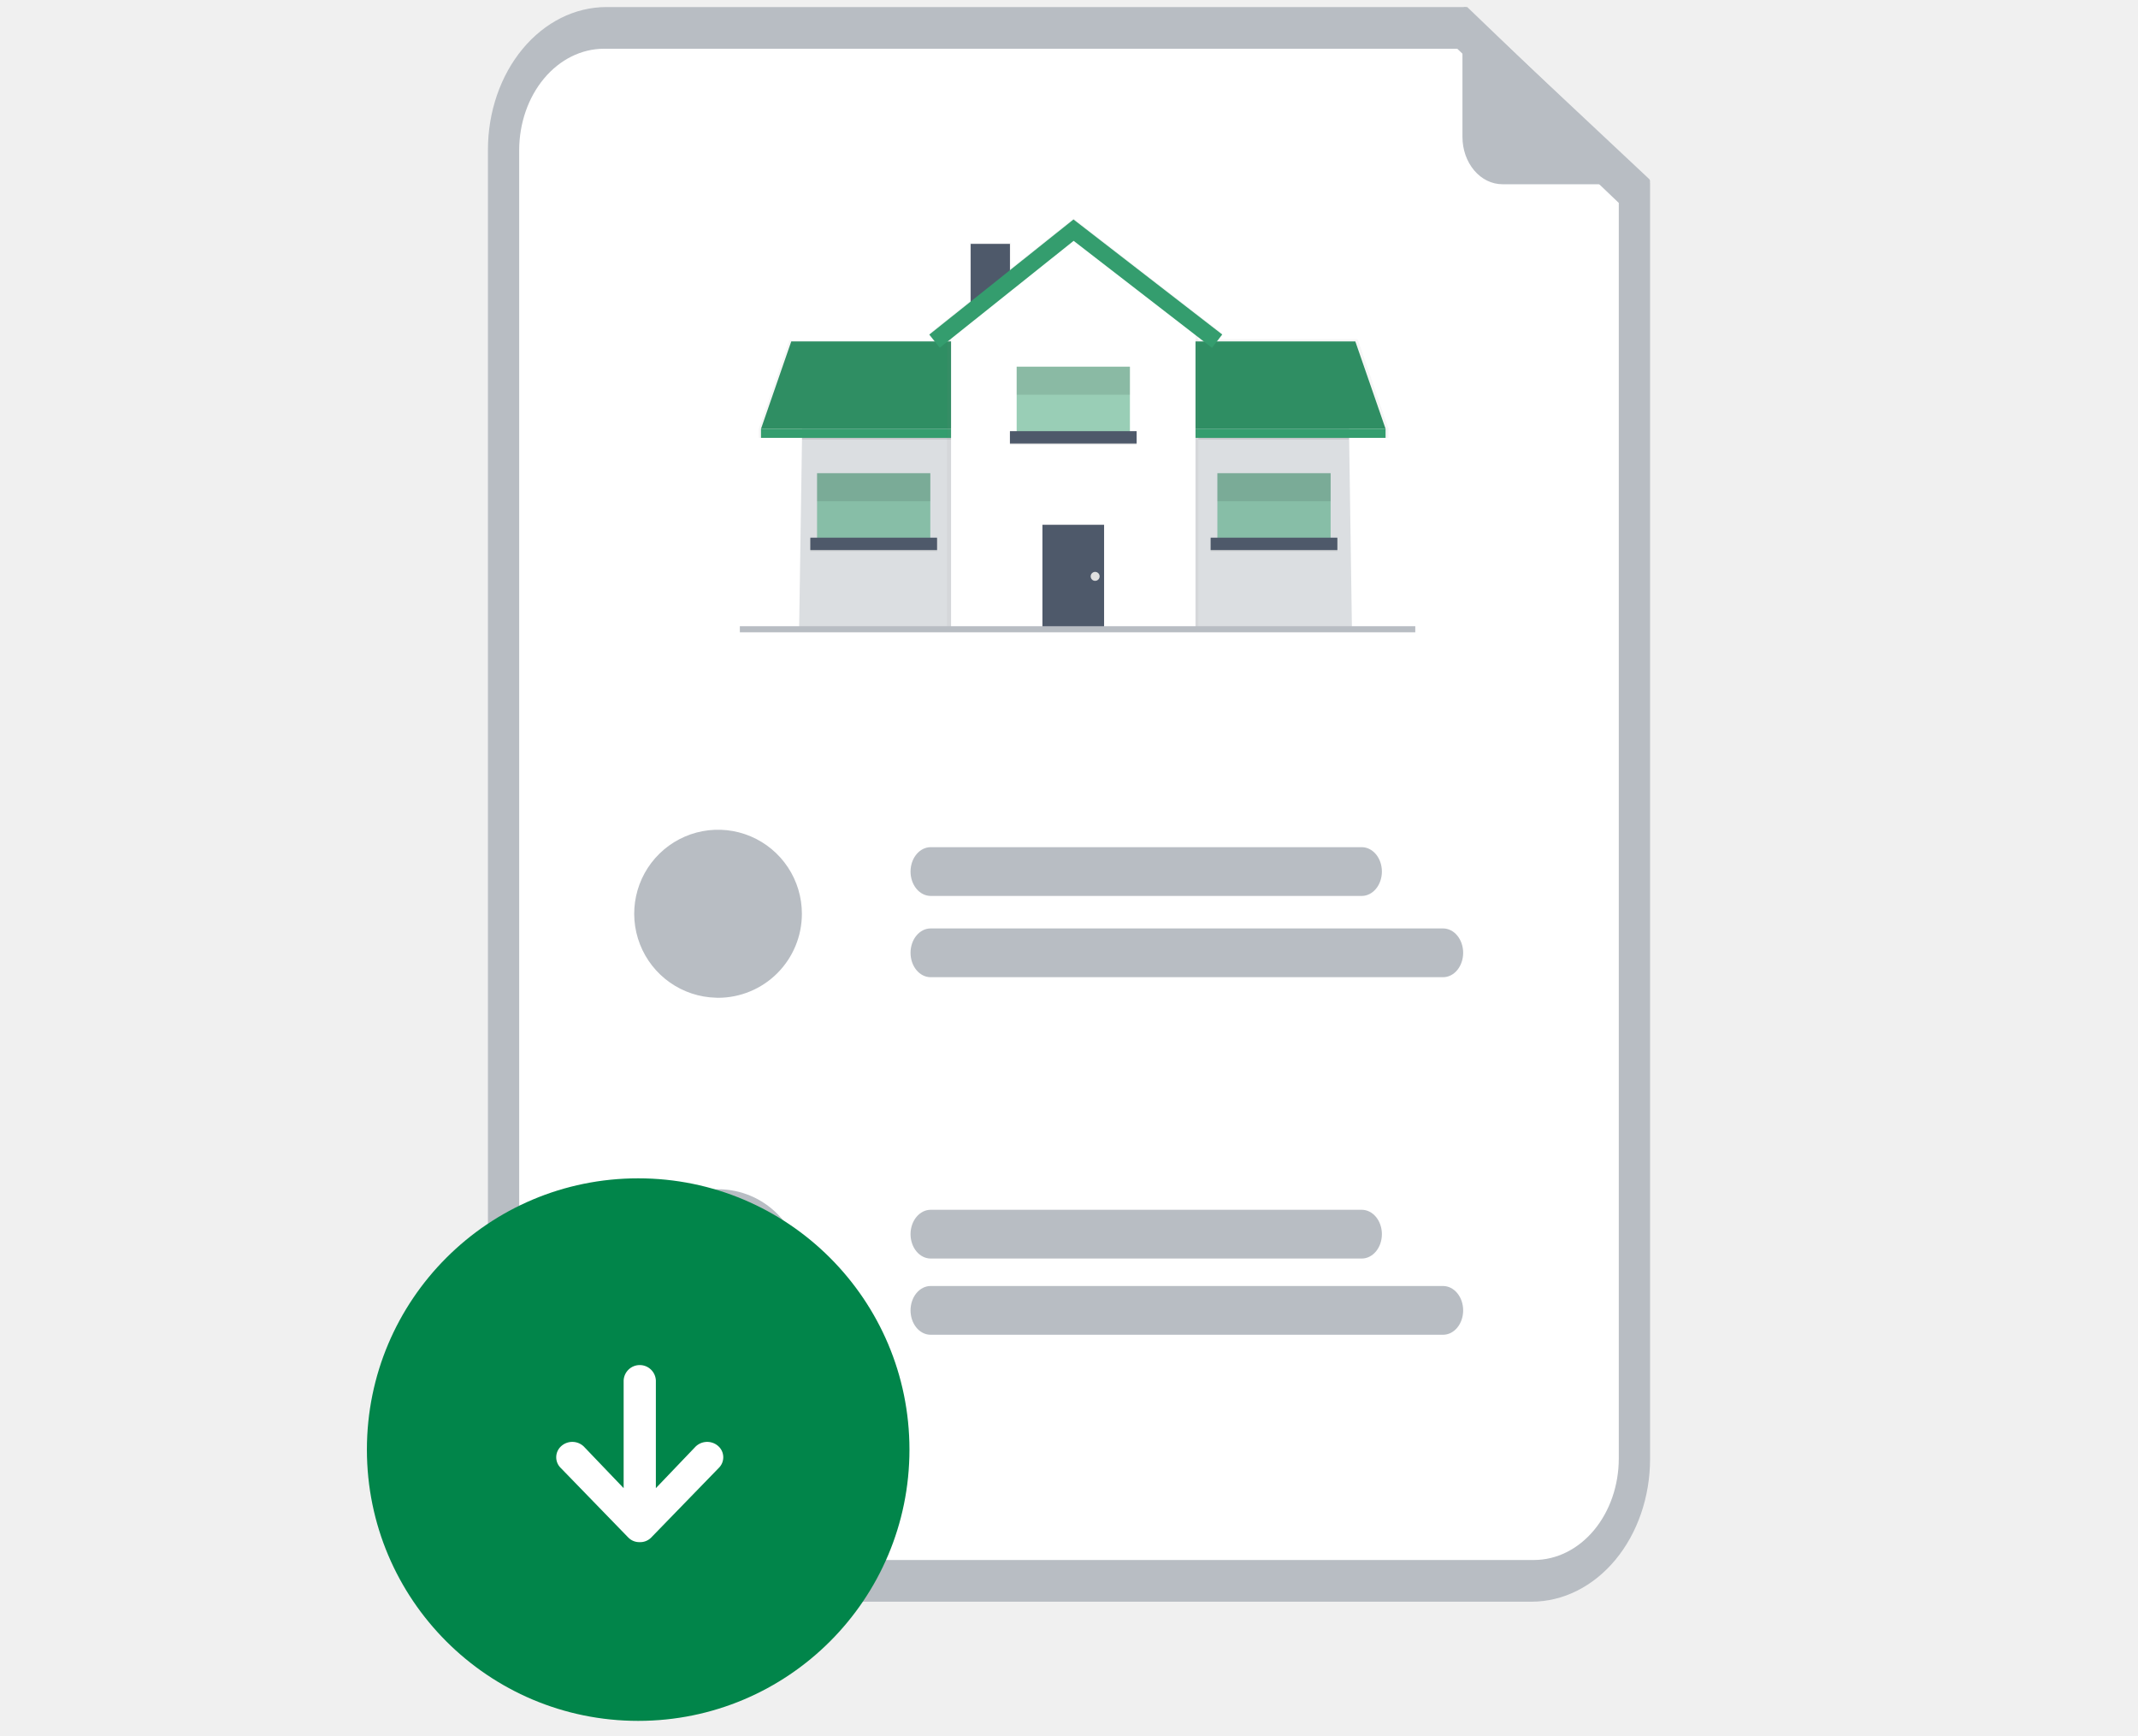
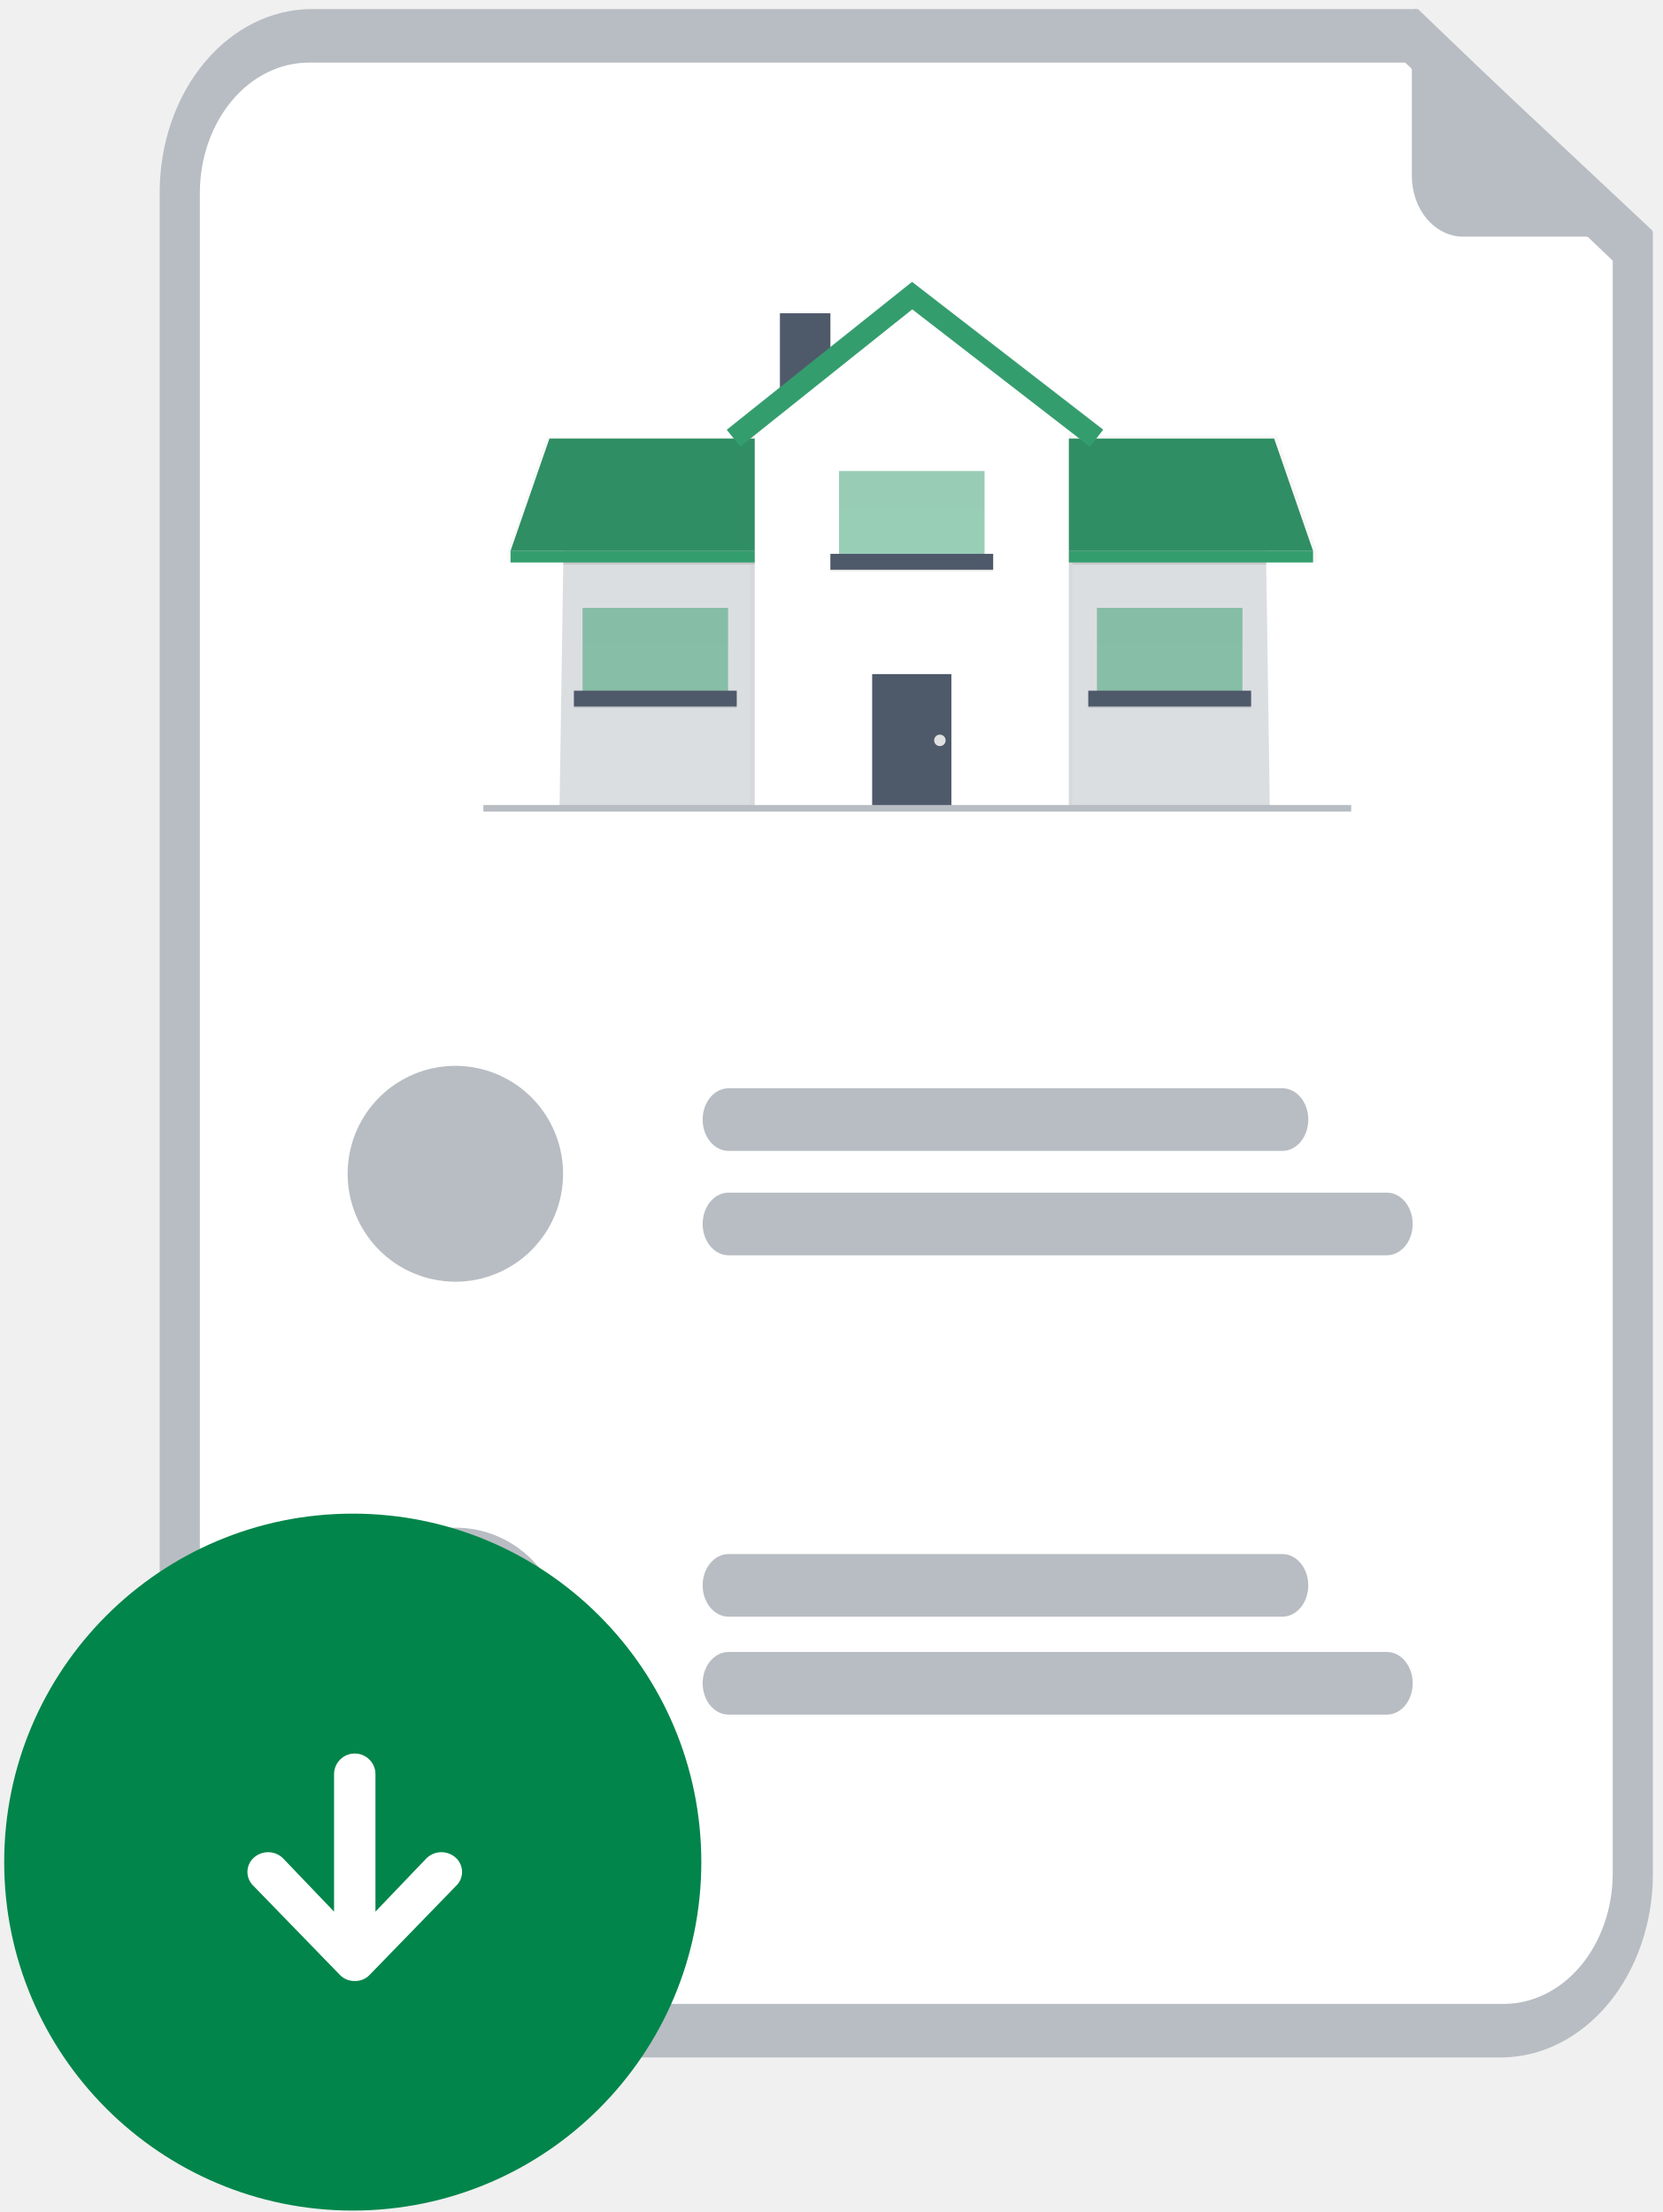
- <svg xmlns="http://www.w3.org/2000/svg" width="468" height="380" viewBox="0 0 468 380" fill="none">
-   <path d="M335.284 350.614H132.716c-6.869-.01-13.455-3.302-18.312-9.154-4.857-5.853-7.59-13.787-7.597-22.064V32.762c.007-8.277 2.74-16.212 7.597-22.064s11.443-9.144 18.312-9.154h188.456l40.022 38.435v279.417c-.008 8.277-2.74 16.211-7.598 22.064-4.857 5.852-11.443 9.144-18.312 9.154Z" fill="#B8BDC3" />
-   <path d="M132.194 10.67c-4.917.007-9.631 2.35-13.108 6.514-3.476 4.164-5.432 9.81-5.438 15.699v286.393c.006 5.889 1.962 11.535 5.438 15.699 3.477 4.164 8.191 6.506 13.108 6.513h203.607c4.917-.007 9.631-2.349 13.108-6.513 3.476-4.164 5.432-9.81 5.438-15.699V44.419l-35.352-33.748H132.194Z" fill="#fff" />
-   <path d="M298.077 185.449h-94.35c-1.171 0-2.293.562-3.121 1.563-.828 1.001-1.293 2.358-1.293 3.774 0 1.415.465 2.773 1.293 3.773.828 1.001 1.95 1.564 3.121 1.564h94.35c1.171 0 2.293-.563 3.121-1.564.828-1 1.293-2.358 1.293-3.773 0-1.416-.465-2.773-1.293-3.774-.828-1.001-1.95-1.563-3.121-1.563ZM315.882 203.238h-112.17c-1.167 0-2.286.563-3.111 1.563-.825 1.001-1.288 2.359-1.288 3.774s.463 2.773 1.288 3.774 1.944 1.563 3.111 1.563h112.17c1.166 0 2.285-.562 3.11-1.563.825-1.001 1.288-2.359 1.288-3.774s-.463-2.773-1.288-3.774c-.825-1-1.944-1.563-3.11-1.563ZM175.53 200.024a18.41 18.41 0 0 1-5.372 13.007 18.34 18.34 0 0 1-12.977 5.389 3.734 3.734 0 0 1-.473-.019 18.319 18.319 0 0 1-10.065-3.326 18.383 18.383 0 0 1-6.551-8.348 18.409 18.409 0 0 1 4.28-19.878 18.34 18.34 0 0 1 9.403-4.899 18.312 18.312 0 0 1 10.539 1.128 18.36 18.36 0 0 1 8.158 6.778 18.414 18.414 0 0 1 3.058 10.168ZM298.077 275.499h-94.35c-1.171 0-2.293-.562-3.121-1.563-.828-1.001-1.293-2.358-1.293-3.774 0-1.415.465-2.772 1.293-3.773.828-1.001 1.95-1.563 3.121-1.563h94.35c1.171 0 2.293.562 3.121 1.563.828 1.001 1.293 2.358 1.293 3.773 0 1.416-.465 2.773-1.293 3.774-.828 1.001-1.95 1.563-3.121 1.563ZM315.876 292.185h-112.17c-1.166-.002-2.283-.565-3.107-1.566-.823-1-1.286-2.357-1.286-3.771 0-1.414.463-2.77 1.286-3.771.824-1.001 1.941-1.564 3.107-1.566h112.17a3.748 3.748 0 0 1 1.685.404 4.45 4.45 0 0 1 1.429 1.157 5.53 5.53 0 0 1 .955 1.732c.221.648.335 1.343.335 2.044 0 .701-.114 1.396-.335 2.044a5.53 5.53 0 0 1-.955 1.732 4.45 4.45 0 0 1-1.429 1.157 3.748 3.748 0 0 1-1.685.404ZM157.18 297.11c10.135 0 18.352-8.233 18.352-18.389 0-10.156-8.217-18.39-18.352-18.39-10.136 0-18.352 8.234-18.352 18.39s8.216 18.389 18.352 18.389ZM360.646 40.33h-31.774c-2.32 0-4.544-1.091-6.184-3.033-1.641-1.942-2.562-4.576-2.562-7.322V2.191c0-.121.029-.24.084-.344a.583.583 0 0 1 .225-.238.472.472 0 0 1 .298-.06c.102.012.199.06.279.135l39.974 37.491a.657.657 0 0 1 .185.327.76.76 0 0 1-.008.393.651.651 0 0 1-.2.315.492.492 0 0 1-.317.12Z" fill="#B8BDC3" />
-   <path opacity=".5" d="M295.931 137.458H174.929l.861-56.823 33.982-5.891h50.817l34.48 4.172.862 58.542Z" fill="#B8BDC3" />
-   <path opacity=".7" d="M221.315 53.145h-9.081v17.92h9.081v-17.92Z" fill="url(#a)" />
-   <path opacity=".7" d="M212.23 93.867V74.498h-39.443l-6.698 19.37v1.984h46.39v-1.985h-.249Z" fill="url(#b)" />
-   <path d="M212.236 93.889H166.58l6.627-19.145h39.029v19.145Z" fill="#349D6E" />
-   <path opacity=".1" d="M212.236 93.889H166.58l6.627-19.145h39.029v19.145Z" fill="#000" />
-   <path d="M212.481 93.889H166.58v1.964h45.901v-1.964Z" fill="#349D6E" />
-   <path opacity=".7" d="M297.192 74.253h-39.548V93.84h-.249v2.01h46.517v-2.01l-6.72-19.588Z" fill="url(#c)" />
-   <path d="M257.643 93.889h45.656l-6.627-19.145h-39.029v19.145Z" fill="#349D6E" />
-   <path opacity=".1" d="M257.643 93.889h45.656l-6.627-19.145h-39.029v19.145Z" fill="#000" />
-   <path d="M257.396 95.852h45.9v-1.964h-45.9v1.964Z" fill="#349D6E" />
-   <path opacity=".5" d="M203.642 103.585h-24.791v15.463h24.791v-15.463Z" fill="#349D6E" />
-   <path opacity=".1" d="M205.115 117.945h-27.736v2.699h27.736v-2.699Z" fill="#000" />
-   <path d="M205.115 117.7h-27.736v2.699h27.736V117.7Z" fill="#4E596A" />
-   <path opacity=".1" d="M203.648 103.586h-24.792v6.137h24.792v-6.137Z" fill="#000" />
-   <path opacity=".5" d="M291.272 103.585H266.48v15.463h24.792v-15.463Z" fill="#349D6E" />
-   <path opacity=".1" d="M292.742 117.945h-27.735v2.699h27.735v-2.699Z" fill="#000" />
-   <path d="M292.742 117.7h-27.735v2.699h27.735V117.7Z" fill="#4E596A" />
-   <path opacity=".1" d="M291.273 103.586h-24.792v6.137h24.792v-6.137Z" fill="#000" />
-   <path opacity=".7" d="m265.297 75.892-30.278-23.415-29.303 23.398L203.419 73l31.566-25.201 32.563 25.184-2.251 2.91Z" fill="url(#d)" />
-   <path opacity=".1" d="M208.183 95.852h-32.647v.367h32.647v-.367ZM295.322 95.852h-33.015v.368h33.015v-.368Z" fill="#000" />
-   <path d="M221.071 53.39h-8.59v17.67h8.59V53.39Z" fill="#4E596A" />
-   <path opacity=".7" d="M262.306 137.458h-54.981V70.204l27.727-.612 27.254.612v67.254Z" fill="url(#e)" />
-   <path d="M261.691 137.457h-53.507V70.203l26.755-19.023 26.752 19.023v67.254Z" fill="#fff" />
-   <path d="M241.682 114.875h-13.498v22.583h13.498v-22.583Z" fill="#4E596A" />
-   <path opacity=".1" d="M248.804 94.627h-27.735v2.699h27.735v-2.7Z" fill="#000" />
-   <path opacity=".5" d="M247.335 80.267h-24.791V95.73h24.791V80.267Z" fill="#349D6E" />
-   <path d="M248.804 94.382h-27.735v2.7h27.735v-2.7Z" fill="#4E596A" />
-   <path opacity=".1" d="M247.336 80.267h-24.792v6.137h24.792v-6.137Z" fill="#000" />
-   <path d="m265.293 76.137-30.278-23.415-29.302 23.398-2.298-2.876 31.567-25.202 32.562 25.185-2.251 2.91Z" fill="#349D6E" />
-   <path d="M239.724 127.148a.98.98 0 1 0 0-1.96.98.98 0 0 0 0 1.96Z" fill="#E0E0E0" />
-   <path d="M161.951 137.746h147.847" stroke="#B8BDC3" stroke-width="1.333" />
-   <path d="M139.695 376.705c32.796 0 59.382-26.587 59.382-59.383 0-32.795-26.586-59.382-59.382-59.382s-59.382 26.587-59.382 59.382c0 32.796 26.586 59.383 59.382 59.383Z" fill="#01854A" />
-   <path d="m157.293 321.38-14.767 15.21a3.357 3.357 0 0 1-2.462.991h-.049a3.376 3.376 0 0 1-2.468-.991l-14.76-15.21c-.049-.057-.105-.106-.155-.155a3.264 3.264 0 0 1 .155-4.606 3.632 3.632 0 0 1 4.979 0l8.747 9.142v-23.572a3.53 3.53 0 0 1 7.053 0v23.572l8.741-9.142a3.643 3.643 0 0 1 5.141.155 3.271 3.271 0 0 1-.155 4.606Z" fill="#fff" />
+ <svg xmlns="http://www.w3.org/2000/svg" width="121" height="161" viewBox="0 0 121 161" fill="none">
+   <path d="M109.205 149.752H22.686C19.752 149.748 16.939 148.342 14.864 145.842C12.789 143.342 11.622 139.953 11.619 136.418V13.992C11.622 10.457 12.789 7.068 14.864 4.569C16.939 2.069 19.752 0.663 22.686 0.659H103.178L120.272 17.075V136.418C120.268 139.953 119.101 143.342 117.027 145.842C114.952 148.342 112.139 149.748 109.205 149.752Z" fill="#B8BDC3" />
+   <path d="M22.463 4.557C20.363 4.56 18.35 5.56 16.865 7.339C15.38 9.118 14.544 11.529 14.542 14.044V136.367C14.544 138.883 15.38 141.294 16.865 143.073C18.35 144.851 20.363 145.852 22.463 145.854H109.427C111.527 145.852 113.54 144.851 115.025 143.073C116.51 141.294 117.346 138.883 117.348 136.367V18.972L102.249 4.557H22.463Z" fill="white" />
+   <path d="M93.312 79.209H53.014C52.514 79.209 52.034 79.449 51.681 79.876C51.327 80.304 51.128 80.884 51.128 81.488C51.128 82.093 51.327 82.673 51.681 83.1C52.034 83.528 52.514 83.768 53.014 83.768H93.312C93.812 83.768 94.292 83.528 94.645 83.1C94.999 82.673 95.197 82.093 95.197 81.488C95.197 80.884 94.999 80.304 94.645 79.876C94.292 79.449 93.812 79.209 93.312 79.209Z" fill="#B8BDC3" />
+   <path d="M100.917 86.806H53.007C52.509 86.806 52.031 87.047 51.679 87.474C51.326 87.902 51.128 88.481 51.128 89.086C51.128 89.69 51.326 90.27 51.679 90.698C52.031 91.125 52.509 91.365 53.007 91.365H100.917C101.415 91.365 101.893 91.125 102.245 90.698C102.597 90.27 102.795 89.69 102.795 89.086C102.795 88.481 102.597 87.902 102.245 87.474C101.893 87.047 101.415 86.806 100.917 86.806Z" fill="#B8BDC3" />
+   <path d="M40.972 85.434C40.972 86.465 40.77 87.487 40.376 88.44C39.982 89.393 39.405 90.259 38.677 90.989C37.95 91.719 37.085 92.297 36.134 92.692C35.183 93.087 34.164 93.291 33.134 93.291C33.067 93.292 33 93.29 32.933 93.283C31.391 93.243 29.896 92.749 28.634 91.862C27.371 90.975 26.398 89.735 25.836 88.296C25.273 86.858 25.147 85.285 25.472 83.775C25.797 82.265 26.559 80.884 27.664 79.806C28.768 78.728 30.165 78 31.68 77.714C33.195 77.427 34.761 77.595 36.181 78.195C37.601 78.796 38.814 79.803 39.666 81.091C40.518 82.378 40.972 83.889 40.972 85.434Z" fill="#B8BDC3" />
+   <path d="M93.312 117.67H53.014C52.514 117.67 52.034 117.429 51.681 117.002C51.327 116.574 51.128 115.995 51.128 115.39C51.128 114.786 51.327 114.206 51.681 113.778C52.034 113.351 52.514 113.111 53.014 113.111H93.312C93.812 113.111 94.292 113.351 94.645 113.778C94.999 114.206 95.197 114.786 95.197 115.39C95.197 115.995 94.999 116.574 94.645 117.002C94.292 117.429 93.812 117.67 93.312 117.67Z" fill="#B8BDC3" />
+   <path d="M100.914 124.797H53.005C52.507 124.797 52.03 124.556 51.678 124.129C51.326 123.701 51.128 123.122 51.128 122.518C51.128 121.914 51.326 121.335 51.678 120.907C52.03 120.48 52.507 120.239 53.005 120.239H100.914C101.161 120.238 101.406 120.297 101.634 120.411C101.862 120.526 102.07 120.693 102.244 120.905C102.419 121.117 102.558 121.368 102.652 121.645C102.747 121.922 102.795 122.218 102.795 122.518C102.795 122.818 102.747 123.114 102.652 123.391C102.558 123.668 102.419 123.919 102.244 124.131C102.07 124.343 101.862 124.51 101.634 124.625C101.406 124.739 101.161 124.798 100.914 124.797Z" fill="#B8BDC3" />
+   <path d="M33.134 126.9C37.463 126.9 40.973 123.384 40.973 119.046C40.973 114.708 37.463 111.192 33.134 111.192C28.805 111.192 25.296 114.708 25.296 119.046C25.296 123.384 28.805 126.9 33.134 126.9Z" fill="#B8BDC3" />
+   <path d="M120.038 17.225H106.467C105.476 17.225 104.526 16.759 103.825 15.93C103.125 15.1 102.731 13.975 102.731 12.802V0.935C102.731 0.883 102.744 0.832 102.767 0.788C102.79 0.744 102.824 0.709 102.863 0.687C102.903 0.664 102.947 0.655 102.99 0.661C103.034 0.666 103.075 0.686 103.11 0.719L120.183 16.732C120.221 16.767 120.249 16.816 120.262 16.871C120.276 16.926 120.275 16.985 120.259 17.039C120.243 17.093 120.213 17.14 120.173 17.174C120.134 17.207 120.087 17.225 120.038 17.225Z" fill="#B8BDC3" />
+   <path opacity="0.5" d="M92.397 58.709H40.715L41.083 34.44L55.597 31.923H77.302L92.029 33.705L92.397 58.709Z" fill="#B8BDC3" />
+   <g opacity="0.7">
+     <path opacity="0.7" d="M60.527 22.698H56.648V30.352H60.527V22.698Z" fill="url(#paint0_linear_4884_311047)" />
+   </g>
+   <g opacity="0.7">
+     <path opacity="0.7" d="M56.647 40.091V31.819H39.8L36.939 40.091V40.939H56.753V40.091H56.647Z" fill="url(#paint1_linear_4884_311047)" />
+   </g>
+   <path d="M56.649 40.1H37.149L39.979 31.923H56.649V40.1Z" fill="#349D6E" />
+   <path opacity="0.1" d="M56.649 40.1H37.149L39.979 31.923H56.649V40.1Z" fill="black" />
+   <path d="M56.754 40.1H37.149V40.939H56.754V40.1Z" fill="#349D6E" />
+   <g opacity="0.7">
+     <path opacity="0.7" d="M92.936 31.712H76.044V40.079H75.938V40.937H95.806V40.079L92.936 31.712Z" fill="url(#paint2_linear_4884_311047)" />
+   </g>
+   <path d="M76.043 40.1H95.543L92.713 31.923H76.043V40.1Z" fill="#349D6E" />
+   <path opacity="0.1" d="M76.043 40.1H95.543L92.713 31.923H76.043V40.1Z" fill="black" />
+   <path d="M75.938 40.939H95.543V40.1H75.938V40.939Z" fill="#349D6E" />
+   <path opacity="0.5" d="M52.979 44.242H42.39V50.846H52.979V44.242Z" fill="#349D6E" />
+   <path opacity="0.1" d="M53.608 50.375H41.761V51.528H53.608V50.375Z" fill="black" />
+   <path d="M53.607 50.27H41.761V51.423H53.607V50.27Z" fill="#4E596A" />
+   <g opacity="0.1">
+     <path opacity="0.1" d="M52.979 44.242H42.39V46.863H52.979V44.242Z" fill="black" />
+   </g>
+   <path opacity="0.5" d="M90.407 44.242H79.818V50.846H90.407V44.242Z" fill="#349D6E" />
+   <path opacity="0.1" d="M91.035 50.375H79.189V51.528H91.035V50.375Z" fill="black" />
+   <path d="M91.035 50.27H79.189V51.423H91.035V50.27Z" fill="#4E596A" />
+   <g opacity="0.1">
+     <path opacity="0.1" d="M90.408 44.242H79.819V46.863H90.408V44.242Z" fill="black" />
+   </g>
+   <g opacity="0.7">
+     <path opacity="0.7" d="M79.311 32.413L66.379 22.413L53.863 32.406L52.882 31.178L66.364 20.414L80.272 31.171L79.311 32.413Z" fill="url(#paint3_linear_4884_311047)" />
+   </g>
+   <path opacity="0.1" d="M54.919 40.939H40.974V41.096H54.919V40.939Z" fill="black" />
+   <path opacity="0.1" d="M92.137 40.939H78.036V41.096H92.137V40.939Z" fill="black" />
+   <path d="M60.422 22.802H56.753V30.35H60.422V22.802Z" fill="#4E596A" />
+   <g opacity="0.7">
+     <path opacity="0.7" d="M78.036 58.709H54.553V29.983L66.395 29.722L78.036 29.983V58.709Z" fill="url(#paint4_linear_4884_311047)" />
+   </g>
+   <path d="M77.773 58.709H54.919V29.984L66.347 21.859L77.773 29.984V58.709Z" fill="white" />
+   <path d="M69.227 49.064H63.462V58.709H69.227V49.064Z" fill="#4E596A" />
+   <path opacity="0.1" d="M72.268 40.415H60.422V41.568H72.268V40.415Z" fill="black" />
+   <path opacity="0.5" d="M71.641 34.283H61.052V40.887H71.641V34.283Z" fill="#349D6E" />
+   <path d="M72.268 40.311H60.422V41.464H72.268V40.311Z" fill="#4E596A" />
+   <g opacity="0.1">
+     <path opacity="0.1" d="M71.641 34.283H61.052V36.904H71.641V34.283Z" fill="black" />
+   </g>
+   <path d="M79.311 32.517L66.379 22.517L53.864 32.51L52.882 31.282L66.365 20.518L80.273 31.275L79.311 32.517Z" fill="#349D6E" />
+   <path d="M68.39 54.306C68.621 54.306 68.808 54.119 68.808 53.888C68.808 53.656 68.621 53.469 68.39 53.469C68.159 53.469 67.971 53.656 67.971 53.888C67.971 54.119 68.159 54.306 68.39 54.306Z" fill="#E0E0E0" />
+   <path d="M35.173 58.832H98.32" stroke="#B8BDC3" stroke-width="0.481" />
+   <path d="M25.668 160.895C39.675 160.895 51.031 149.54 51.031 135.532C51.031 121.525 39.675 110.169 25.668 110.169C11.66 110.169 0.305 121.525 0.305 135.532C0.305 149.54 11.66 160.895 25.668 160.895Z" fill="#01854A" />
+   <path d="M33.183 137.266L26.876 143.762C26.739 143.901 26.575 144.01 26.394 144.082C26.213 144.155 26.02 144.19 25.825 144.186H25.804C25.609 144.19 25.415 144.155 25.233 144.082C25.052 144.009 24.887 143.901 24.75 143.762L18.445 137.266C18.424 137.242 18.4 137.221 18.379 137.2C18.128 136.93 17.993 136.571 18.006 136.203C18.018 135.834 18.176 135.485 18.445 135.233C18.733 134.962 19.113 134.811 19.509 134.811C19.904 134.811 20.284 134.962 20.572 135.233L24.308 139.137V129.069C24.326 128.682 24.492 128.316 24.772 128.047C25.053 127.779 25.426 127.629 25.814 127.629C26.203 127.629 26.576 127.779 26.856 128.047C27.137 128.316 27.303 128.682 27.32 129.069V139.137L31.054 135.233C31.342 134.962 31.723 134.811 32.118 134.811C32.514 134.811 32.895 134.962 33.183 135.233C33.204 135.254 33.225 135.275 33.249 135.299C33.5 135.569 33.634 135.927 33.622 136.296C33.609 136.664 33.452 137.013 33.183 137.266Z" fill="white" />
  <defs>
-     <linearGradient id="a" x1="3165.64" y1="2243.88" x2="3165.64" y2="1483.71" gradientUnits="userSpaceOnUse">
-       <stop stop-color="gray" stop-opacity=".25" />
-       <stop offset=".54" stop-color="gray" stop-opacity=".12" />
-       <stop offset="1" stop-color="gray" stop-opacity=".1" />
+     <linearGradient id="paint0_linear_4884_311047" x1="1318.1" y1="958.395" x2="1318.1" y2="633.714" gradientUnits="userSpaceOnUse">
+       <stop stop-color="#808080" stop-opacity="0.25" />
+       <stop offset="0.54" stop-color="#808080" stop-opacity="0.12" />
+       <stop offset="1" stop-color="#808080" stop-opacity="0.1" />
    </linearGradient>
-     <linearGradient id="b" x1="12235" y1="3938.47" x2="12235" y2="2858.82" gradientUnits="userSpaceOnUse">
-       <stop stop-color="gray" stop-opacity=".25" />
-       <stop offset=".54" stop-color="gray" stop-opacity=".12" />
-       <stop offset="1" stop-color="gray" stop-opacity=".1" />
+     <linearGradient id="paint1_linear_4884_311047" x1="5191.77" y1="1682.18" x2="5191.77" y2="1221.05" gradientUnits="userSpaceOnUse">
+       <stop stop-color="#808080" stop-opacity="0.25" />
+       <stop offset="0.54" stop-color="#808080" stop-opacity="0.12" />
+       <stop offset="1" stop-color="#808080" stop-opacity="0.1" />
    </linearGradient>
-     <linearGradient id="c" x1="22422.8" y1="3982.55" x2="22422.8" y2="2877.99" gradientUnits="userSpaceOnUse">
-       <stop stop-color="gray" stop-opacity=".25" />
-       <stop offset=".54" stop-color="gray" stop-opacity=".12" />
-       <stop offset="1" stop-color="gray" stop-opacity=".1" />
+     <linearGradient id="paint2_linear_4884_311047" x1="9543.13" y1="1701.01" x2="9543.13" y2="1229.23" gradientUnits="userSpaceOnUse">
+       <stop stop-color="#808080" stop-opacity="0.25" />
+       <stop offset="0.54" stop-color="#808080" stop-opacity="0.12" />
+       <stop offset="1" stop-color="#808080" stop-opacity="0.1" />
    </linearGradient>
-     <linearGradient id="d" x1="23901.6" y1="3803.74" x2="23901.6" y2="1934.9" gradientUnits="userSpaceOnUse">
-       <stop stop-color="gray" stop-opacity=".25" />
-       <stop offset=".54" stop-color="gray" stop-opacity=".12" />
-       <stop offset="1" stop-color="gray" stop-opacity=".1" />
+     <linearGradient id="paint3_linear_4884_311047" x1="10174.8" y1="1624.64" x2="10174.8" y2="826.425" gradientUnits="userSpaceOnUse">
+       <stop stop-color="#808080" stop-opacity="0.25" />
+       <stop offset="0.54" stop-color="#808080" stop-opacity="0.12" />
+       <stop offset="1" stop-color="#808080" stop-opacity="0.1" />
    </linearGradient>
-     <linearGradient id="e" x1="20438.7" y1="19035.6" x2="20438.7" y2="8130.13" gradientUnits="userSpaceOnUse">
-       <stop stop-color="gray" stop-opacity=".25" />
-       <stop offset=".54" stop-color="gray" stop-opacity=".12" />
-       <stop offset="1" stop-color="gray" stop-opacity=".1" />
+     <linearGradient id="paint4_linear_4884_311047" x1="8695.67" y1="8130.41" x2="8695.67" y2="3472.5" gradientUnits="userSpaceOnUse">
+       <stop stop-color="#808080" stop-opacity="0.25" />
+       <stop offset="0.54" stop-color="#808080" stop-opacity="0.12" />
+       <stop offset="1" stop-color="#808080" stop-opacity="0.1" />
    </linearGradient>
  </defs>
</svg>
